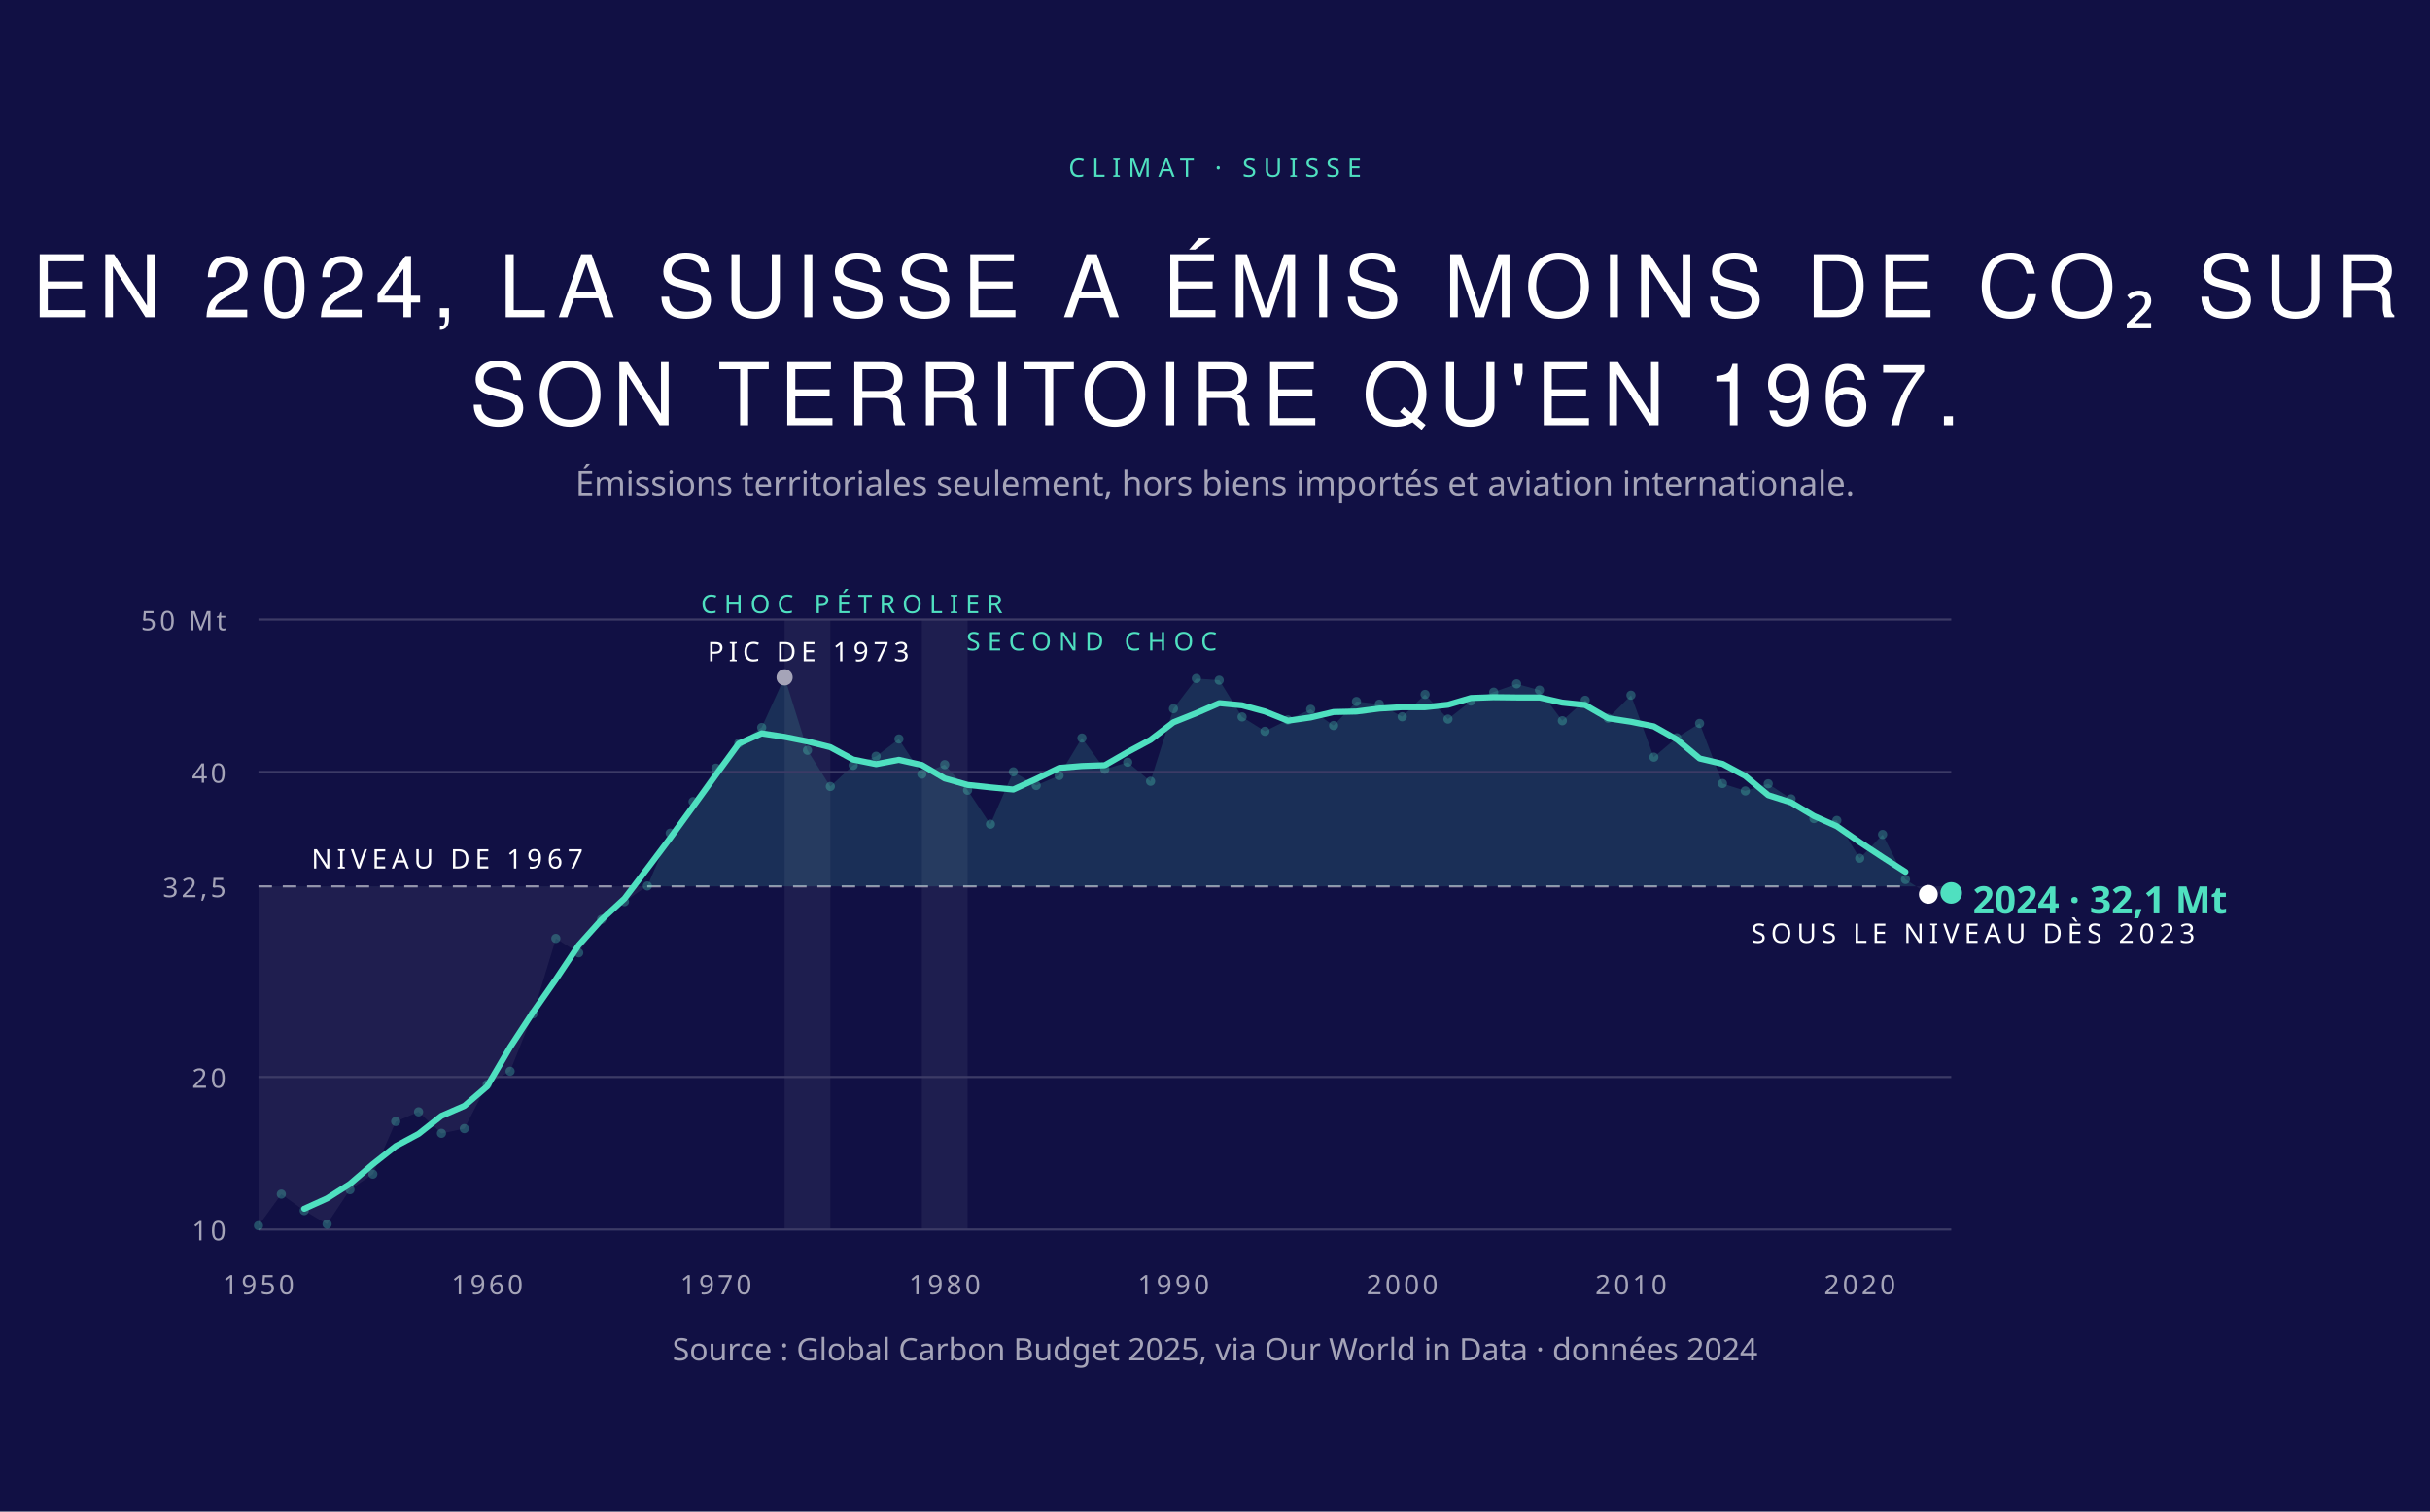
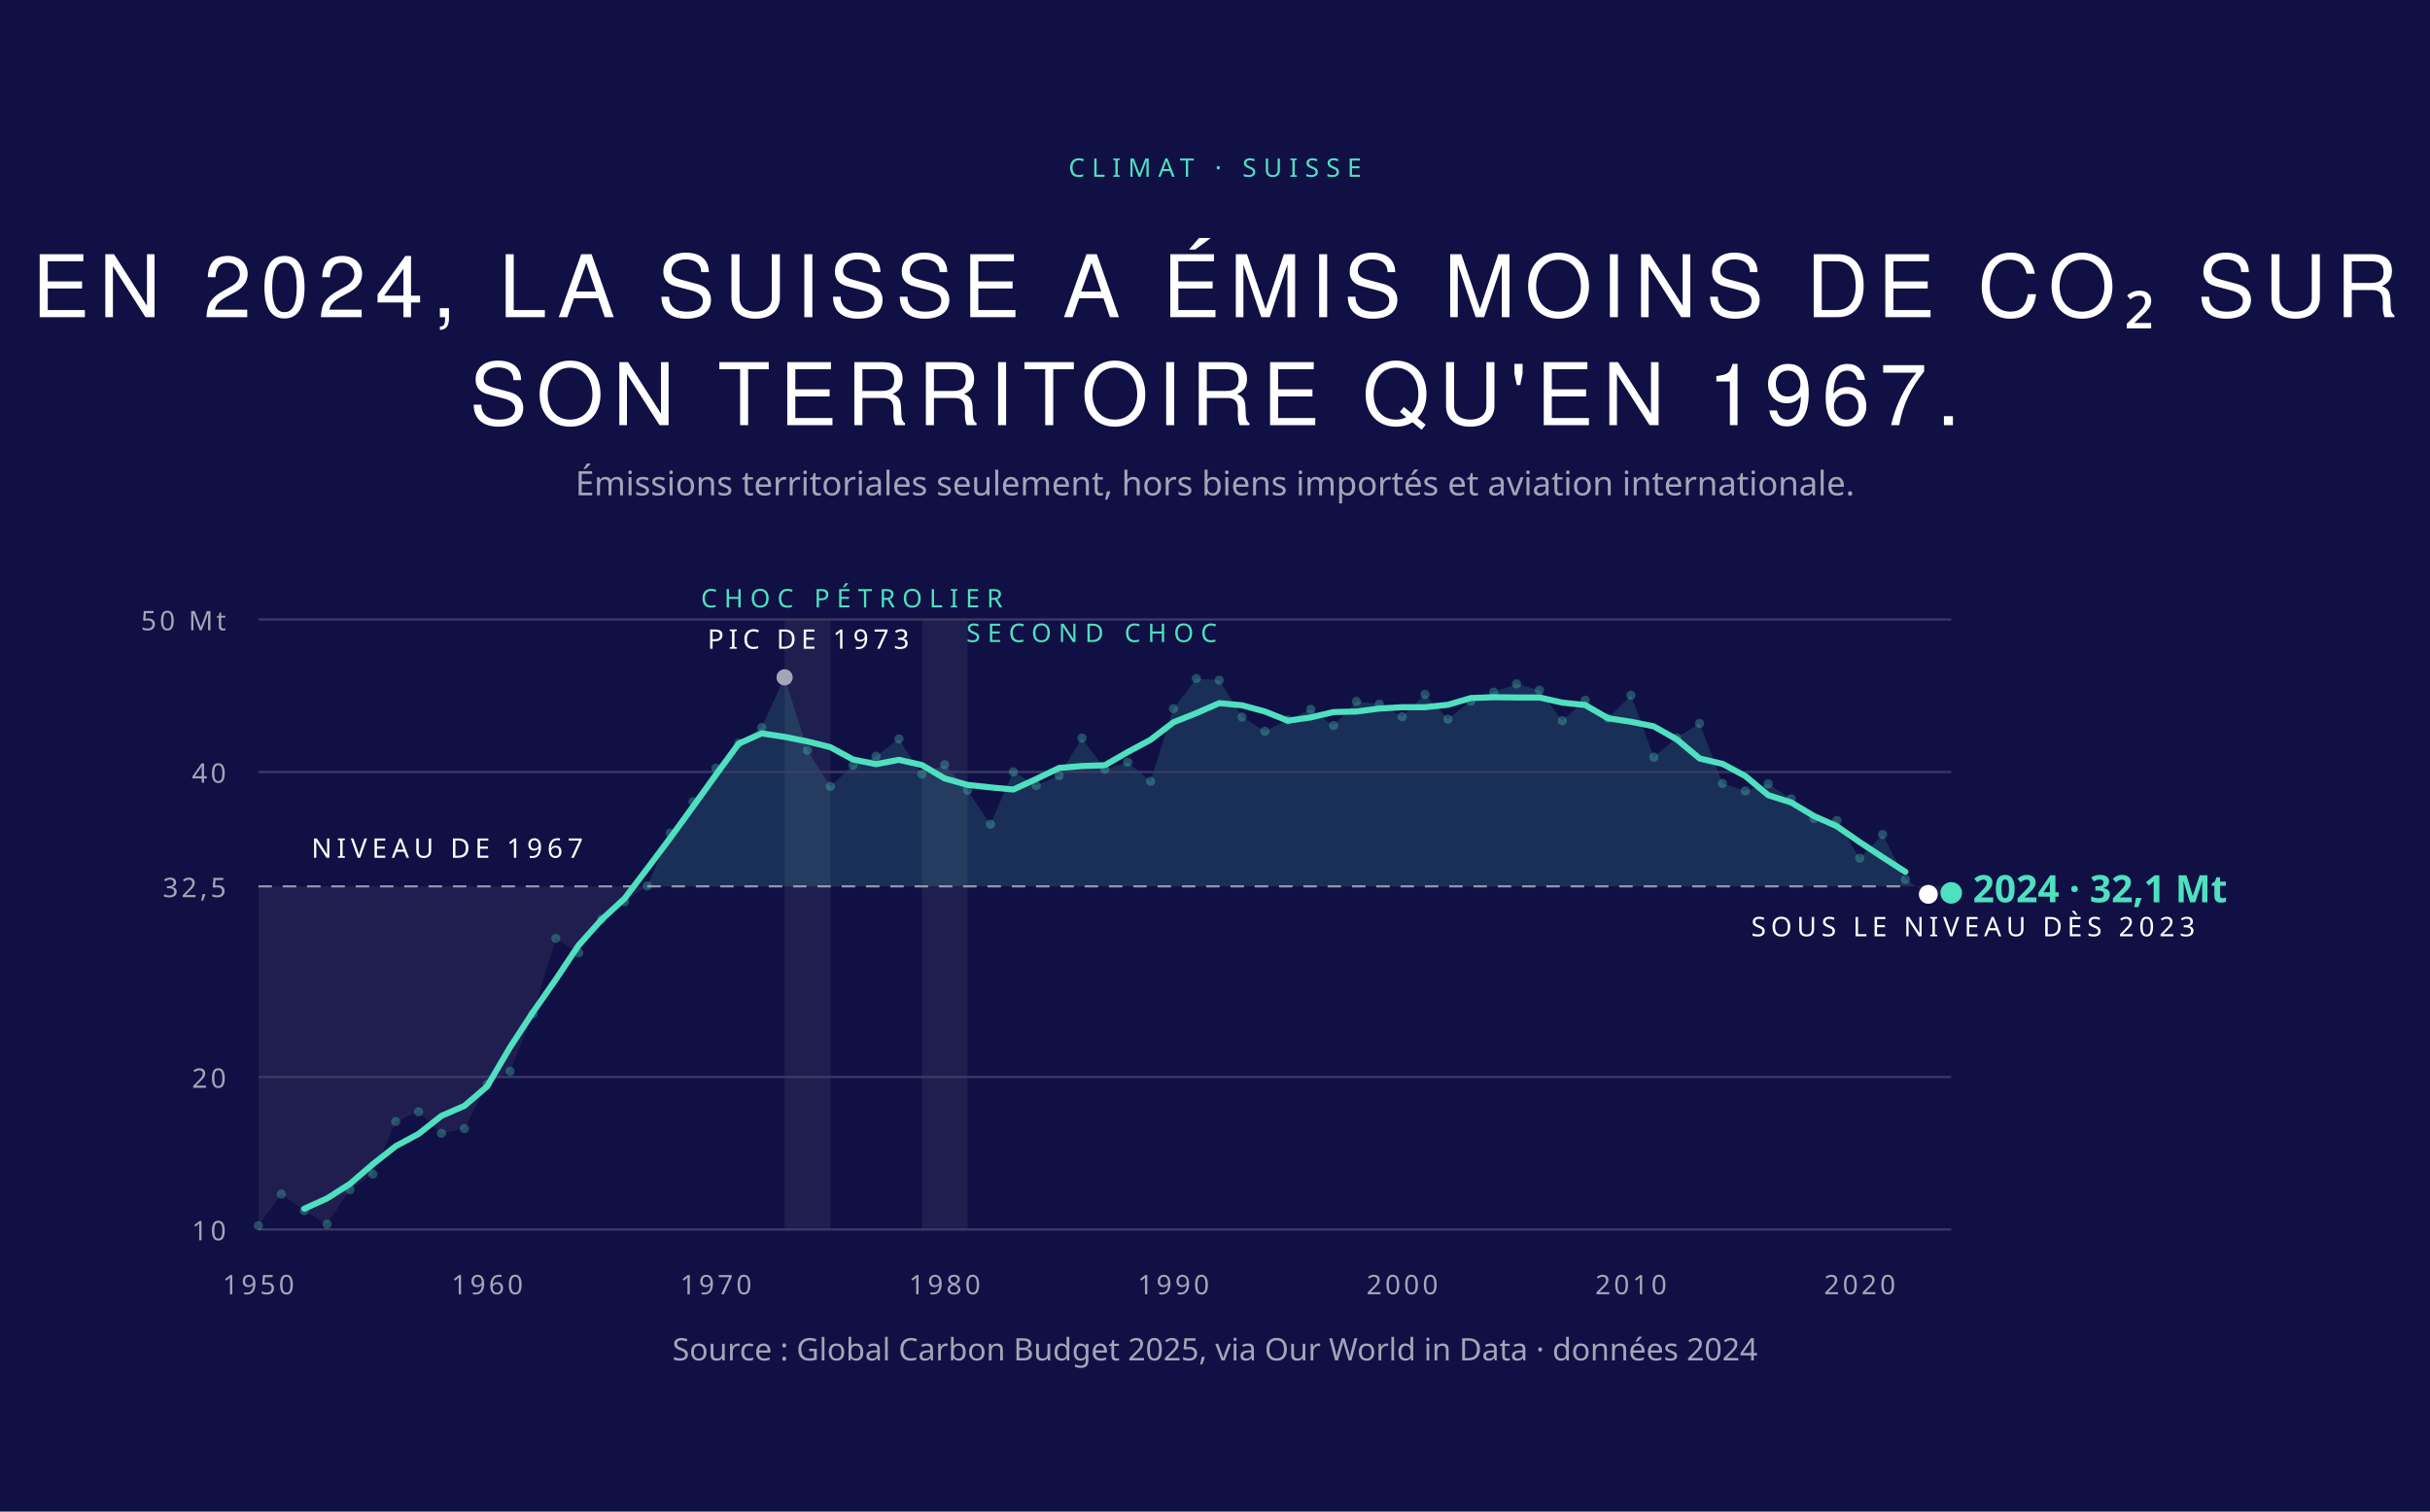
<svg xmlns="http://www.w3.org/2000/svg" width="900" height="560" viewBox="0 0 900 560" role="img">
  <defs>
    <clipPath id="above-ref">
      <rect x="95.725" y="229.5" width="626.949" height="98.875" />
    </clipPath>
    <clipPath id="below-ref">
      <rect x="95.725" y="328.375" width="626.949" height="127.125" />
    </clipPath>
  </defs>
  <rect x="0" y="0" width="900" height="560" fill="#111044" />
  <line x1="95.725" x2="704.202" y1="328.375" y2="328.375" stroke="#FFFFFF" stroke-width="0.8" stroke-dasharray="5 4" opacity="0.55" />
  <text x="450" y="65.5" fill="#4FE0C0" font-family="Futura" font-size="9.5" font-weight="500" letter-spacing="2.6" text-anchor="middle">CLIMAT · SUISSE</text>
  <text x="450" y="117.5" fill="#FFFFFF" font-family="Helvetica Neue" font-size="32" font-weight="400" font-style="normal" letter-spacing="3.4" text-anchor="middle">EN 2024, LA SUISSE A ÉMIS MOINS DE CO₂ SUR</text>
  <text x="450" y="157.5" fill="#FFFFFF" font-family="Helvetica Neue" font-size="32" font-weight="400" font-style="normal" letter-spacing="3.4" text-anchor="middle">SON TERRITOIRE QU'EN 1967.</text>
  <text x="450" y="183.5" fill="#a5a4b8" font-family="Avenir Next" font-size="12.5" font-weight="400" font-style="normal" text-anchor="middle">Émissions territoriales seulement, hors biens importés et aviation internationale.</text>
  <text x="450" y="504" fill="#a5a4b8" font-family="Avenir Next" font-size="11.5" font-weight="400" font-style="normal" text-anchor="middle">Source : Global Carbon Budget 2025, via Our World in Data · données 2024</text>
  <rect x="290.587" y="229.5" width="16.945" height="226" fill="#a5a4b8" opacity="0.09" />
  <rect x="341.421" y="229.5" width="16.945" height="226" fill="#a5a4b8" opacity="0.09" />
  <g>
    <path d="M95.7,454.1L104.2,442.4L112.7,448.5L121.1,453.5L129.6,440.7L138.1,435L146.6,415.5L155,411.9L163.5,419.9L172,418.1L180.4,401.8L188.9,396.9L197.4,375.6L205.9,347.7L214.3,353L222.8,340.6L231.3,334L239.8,328.2L248.2,308.7L256.7,297L265.2,284.6L273.6,275.3L282.1,269.5L290.6,250.9L299.1,278L307.5,291.4L316,283.5L324.5,280.2L332.9,273.8L341.4,286.8L349.9,283.3L358.4,292.8L366.8,305.4L375.3,285.9L383.8,291L392.3,287.3L400.7,273.4L409.2,285L417.7,282.4L426.1,289.5L434.6,262.6L443.1,251.4L451.6,252L460,265.6L468.5,270.9L477,266.7L485.4,262.8L493.9,268.8L502.4,259.9L510.9,260.9L519.3,265.5L527.8,257.3L536.3,266.4L544.8,259.7L553.2,256.4L561.7,253.4L570.2,255.7L578.6,267L587.1,259.4L595.6,266.1L604.1,257.6L612.5,280.5L621,273.3L629.5,268L638,290.3L646.4,293L654.9,290.4L663.4,296L671.8,303.3L680.3,304L688.8,318L697.3,309.2L705.7,325.8L714.2,331.3L722.7,330.8L722.7,328.4L714.2,328.4L705.7,328.4L697.3,328.4L688.8,328.4L680.3,328.4L671.8,328.4L663.4,328.4L654.9,328.4L646.4,328.4L638,328.4L629.5,328.4L621,328.4L612.5,328.4L604.1,328.4L595.6,328.4L587.1,328.4L578.6,328.4L570.2,328.4L561.7,328.4L553.2,328.4L544.8,328.4L536.3,328.4L527.8,328.4L519.3,328.4L510.9,328.4L502.4,328.4L493.9,328.4L485.4,328.4L477,328.4L468.5,328.4L460,328.4L451.6,328.4L443.1,328.4L434.6,328.4L426.1,328.4L417.7,328.4L409.2,328.4L400.7,328.4L392.3,328.4L383.8,328.4L375.3,328.4L366.8,328.4L358.4,328.4L349.9,328.4L341.4,328.4L332.9,328.4L324.5,328.4L316,328.4L307.5,328.4L299.1,328.4L290.6,328.4L282.1,328.4L273.6,328.4L265.2,328.4L256.7,328.4L248.2,328.4L239.8,328.4L231.3,328.4L222.8,328.4L214.3,328.4L205.9,328.4L197.4,328.4L188.9,328.4L180.4,328.4L172,328.4L163.5,328.4L155,328.4L146.6,328.4L138.1,328.4L129.6,328.4L121.1,328.4L112.7,328.4L104.2,328.4L95.7,328.4Z" fill="#4FE0C0" opacity="0.15" clip-path="url(#above-ref)" />
    <path d="M95.7,454.1L104.2,442.4L112.7,448.5L121.1,453.5L129.6,440.7L138.1,435L146.6,415.5L155,411.9L163.5,419.9L172,418.1L180.4,401.8L188.9,396.9L197.4,375.6L205.9,347.7L214.3,353L222.8,340.6L231.3,334L239.8,328.2L248.2,308.7L256.7,297L265.2,284.6L273.6,275.3L282.1,269.5L290.6,250.9L299.1,278L307.5,291.4L316,283.5L324.5,280.2L332.9,273.8L341.4,286.8L349.9,283.3L358.4,292.8L366.8,305.4L375.3,285.9L383.8,291L392.3,287.3L400.7,273.4L409.2,285L417.7,282.4L426.1,289.5L434.6,262.6L443.1,251.4L451.6,252L460,265.6L468.5,270.9L477,266.7L485.4,262.8L493.9,268.8L502.4,259.9L510.9,260.9L519.3,265.5L527.8,257.3L536.3,266.4L544.8,259.7L553.2,256.4L561.7,253.4L570.2,255.7L578.6,267L587.1,259.4L595.6,266.1L604.1,257.6L612.5,280.5L621,273.3L629.5,268L638,290.3L646.4,293L654.9,290.4L663.4,296L671.8,303.3L680.3,304L688.8,318L697.3,309.2L705.7,325.8L714.2,331.3L722.7,330.8L722.7,328.4L714.2,328.4L705.7,328.4L697.3,328.4L688.8,328.4L680.3,328.4L671.8,328.4L663.4,328.4L654.9,328.4L646.4,328.4L638,328.4L629.5,328.4L621,328.4L612.5,328.4L604.1,328.4L595.6,328.4L587.1,328.4L578.6,328.4L570.2,328.4L561.7,328.4L553.2,328.4L544.8,328.4L536.3,328.4L527.8,328.4L519.3,328.4L510.9,328.4L502.4,328.4L493.9,328.4L485.4,328.4L477,328.4L468.5,328.4L460,328.4L451.6,328.4L443.1,328.4L434.6,328.4L426.1,328.4L417.7,328.4L409.2,328.4L400.7,328.4L392.3,328.4L383.8,328.4L375.3,328.4L366.8,328.4L358.4,328.4L349.9,328.4L341.4,328.4L332.9,328.4L324.5,328.4L316,328.4L307.5,328.4L299.1,328.4L290.6,328.4L282.1,328.4L273.6,328.4L265.2,328.4L256.7,328.4L248.2,328.4L239.8,328.4L231.3,328.4L222.8,328.4L214.3,328.4L205.9,328.4L197.4,328.4L188.9,328.4L180.4,328.4L172,328.4L163.5,328.4L155,328.4L146.6,328.4L138.1,328.4L129.6,328.4L121.1,328.4L112.7,328.4L104.2,328.4L95.7,328.4Z" fill="#a5a4b8" opacity="0.1" clip-path="url(#below-ref)" />
  </g>
  <g>
    <line x1="95.725" x2="722.674" y1="455.5" y2="455.5" stroke="#3c3b66" stroke-width="0.8" />
    <text x="83.725" y="459.5" fill="#a5a4b8" font-family="Futura" font-size="10" font-weight="400" letter-spacing="1.2" text-anchor="end">10</text>
  </g>
  <g>
    <line x1="95.725" x2="722.674" y1="399" y2="399" stroke="#3c3b66" stroke-width="0.8" />
    <text x="83.725" y="403" fill="#a5a4b8" font-family="Futura" font-size="10" font-weight="400" letter-spacing="1.2" text-anchor="end">20</text>
  </g>
  <g>
    <text x="83.725" y="332.375" fill="#a5a4b8" font-family="Futura" font-size="10" font-weight="400" letter-spacing="1.2" text-anchor="end">32,5</text>
  </g>
  <g>
    <line x1="95.725" x2="722.674" y1="286" y2="286" stroke="#3c3b66" stroke-width="0.8" />
    <text x="83.725" y="290" fill="#a5a4b8" font-family="Futura" font-size="10" font-weight="400" letter-spacing="1.2" text-anchor="end">40</text>
  </g>
  <g>
    <line x1="95.725" x2="722.674" y1="229.5" y2="229.5" stroke="#3c3b66" stroke-width="0.8" />
    <text x="83.725" y="233.5" fill="#a5a4b8" font-family="Futura" font-size="10" font-weight="400" letter-spacing="1.2" text-anchor="end">50 Mt</text>
  </g>
  <text x="95.725" y="479.5" fill="#a5a4b8" font-family="Futura" font-size="10" font-weight="400" letter-spacing="1.2" text-anchor="middle">1950</text>
  <text x="180.447" y="479.5" fill="#a5a4b8" font-family="Futura" font-size="10" font-weight="400" letter-spacing="1.2" text-anchor="middle">1960</text>
  <text x="265.17" y="479.5" fill="#a5a4b8" font-family="Futura" font-size="10" font-weight="400" letter-spacing="1.2" text-anchor="middle">1970</text>
  <text x="349.893" y="479.5" fill="#a5a4b8" font-family="Futura" font-size="10" font-weight="400" letter-spacing="1.2" text-anchor="middle">1980</text>
  <text x="434.616" y="479.5" fill="#a5a4b8" font-family="Futura" font-size="10" font-weight="400" letter-spacing="1.2" text-anchor="middle">1990</text>
  <text x="519.339" y="479.5" fill="#a5a4b8" font-family="Futura" font-size="10" font-weight="400" letter-spacing="1.2" text-anchor="middle">2000</text>
  <text x="604.062" y="479.5" fill="#a5a4b8" font-family="Futura" font-size="10" font-weight="400" letter-spacing="1.2" text-anchor="middle">2010</text>
  <text x="688.785" y="479.5" fill="#a5a4b8" font-family="Futura" font-size="10" font-weight="400" letter-spacing="1.2" text-anchor="middle">2020</text>
  <g>
    <circle cx="95.725" cy="454.081" r="1.7" fill="#4FE0C0" opacity="0.3" />
    <circle cx="104.197" cy="442.389" r="1.7" fill="#4FE0C0" opacity="0.3" />
    <circle cx="112.669" cy="448.498" r="1.7" fill="#4FE0C0" opacity="0.3" />
    <circle cx="121.141" cy="453.513" r="1.7" fill="#4FE0C0" opacity="0.3" />
    <circle cx="129.614" cy="440.745" r="1.7" fill="#4FE0C0" opacity="0.3" />
    <circle cx="138.086" cy="434.976" r="1.7" fill="#4FE0C0" opacity="0.3" />
    <circle cx="146.558" cy="415.481" r="1.7" fill="#4FE0C0" opacity="0.3" />
    <circle cx="155.031" cy="411.904" r="1.7" fill="#4FE0C0" opacity="0.3" />
    <circle cx="163.503" cy="419.866" r="1.7" fill="#4FE0C0" opacity="0.3" />
    <circle cx="171.975" cy="418.117" r="1.7" fill="#4FE0C0" opacity="0.3" />
    <circle cx="180.447" cy="401.751" r="1.7" fill="#4FE0C0" opacity="0.3" />
    <circle cx="188.92" cy="396.878" r="1.7" fill="#4FE0C0" opacity="0.3" />
    <circle cx="197.392" cy="375.639" r="1.7" fill="#4FE0C0" opacity="0.3" />
    <circle cx="205.864" cy="347.67" r="1.7" fill="#4FE0C0" opacity="0.3" />
    <circle cx="214.337" cy="352.988" r="1.7" fill="#4FE0C0" opacity="0.3" />
    <circle cx="222.809" cy="340.579" r="1.7" fill="#4FE0C0" opacity="0.3" />
    <circle cx="231.281" cy="334.044" r="1.7" fill="#4FE0C0" opacity="0.3" />
    <circle cx="239.754" cy="328.222" r="1.7" fill="#4FE0C0" opacity="0.3" />
    <circle cx="248.226" cy="308.664" r="1.7" fill="#4FE0C0" opacity="0.3" />
    <circle cx="256.698" cy="296.993" r="1.7" fill="#4FE0C0" opacity="0.3" />
    <circle cx="265.17" cy="284.578" r="1.7" fill="#4FE0C0" opacity="0.3" />
    <circle cx="273.643" cy="275.3" r="1.7" fill="#4FE0C0" opacity="0.3" />
    <circle cx="282.115" cy="269.523" r="1.7" fill="#4FE0C0" opacity="0.3" />
    <circle cx="290.587" cy="250.942" r="1.7" fill="#4FE0C0" opacity="0.3" />
    <circle cx="299.06" cy="277.951" r="1.7" fill="#4FE0C0" opacity="0.3" />
    <circle cx="307.532" cy="291.37" r="1.7" fill="#4FE0C0" opacity="0.3" />
    <circle cx="316.004" cy="283.544" r="1.7" fill="#4FE0C0" opacity="0.3" />
    <circle cx="324.476" cy="280.176" r="1.7" fill="#4FE0C0" opacity="0.3" />
    <circle cx="332.949" cy="273.767" r="1.7" fill="#4FE0C0" opacity="0.3" />
    <circle cx="341.421" cy="286.802" r="1.7" fill="#4FE0C0" opacity="0.3" />
    <circle cx="349.893" cy="283.278" r="1.7" fill="#4FE0C0" opacity="0.3" />
    <circle cx="358.366" cy="292.769" r="1.7" fill="#4FE0C0" opacity="0.3" />
    <circle cx="366.838" cy="305.352" r="1.7" fill="#4FE0C0" opacity="0.3" />
    <circle cx="375.31" cy="285.94" r="1.7" fill="#4FE0C0" opacity="0.3" />
    <circle cx="383.782" cy="291.019" r="1.7" fill="#4FE0C0" opacity="0.3" />
    <circle cx="392.255" cy="287.343" r="1.7" fill="#4FE0C0" opacity="0.3" />
    <circle cx="400.727" cy="273.423" r="1.7" fill="#4FE0C0" opacity="0.3" />
    <circle cx="409.199" cy="284.971" r="1.7" fill="#4FE0C0" opacity="0.3" />
    <circle cx="417.672" cy="282.385" r="1.7" fill="#4FE0C0" opacity="0.3" />
    <circle cx="426.144" cy="289.455" r="1.7" fill="#4FE0C0" opacity="0.3" />
    <circle cx="434.616" cy="262.56" r="1.7" fill="#4FE0C0" opacity="0.3" />
    <circle cx="443.088" cy="251.361" r="1.7" fill="#4FE0C0" opacity="0.3" />
    <circle cx="451.561" cy="251.998" r="1.7" fill="#4FE0C0" opacity="0.3" />
    <circle cx="460.033" cy="265.605" r="1.7" fill="#4FE0C0" opacity="0.3" />
    <circle cx="468.505" cy="270.926" r="1.7" fill="#4FE0C0" opacity="0.3" />
    <circle cx="476.978" cy="266.712" r="1.7" fill="#4FE0C0" opacity="0.3" />
    <circle cx="485.45" cy="262.796" r="1.7" fill="#4FE0C0" opacity="0.3" />
    <circle cx="493.922" cy="268.788" r="1.7" fill="#4FE0C0" opacity="0.3" />
    <circle cx="502.394" cy="259.883" r="1.7" fill="#4FE0C0" opacity="0.3" />
    <circle cx="510.867" cy="260.877" r="1.7" fill="#4FE0C0" opacity="0.3" />
    <circle cx="519.339" cy="265.544" r="1.7" fill="#4FE0C0" opacity="0.3" />
    <circle cx="527.811" cy="257.27" r="1.7" fill="#4FE0C0" opacity="0.3" />
    <circle cx="536.284" cy="266.411" r="1.7" fill="#4FE0C0" opacity="0.3" />
    <circle cx="544.756" cy="259.724" r="1.7" fill="#4FE0C0" opacity="0.3" />
    <circle cx="553.228" cy="256.444" r="1.7" fill="#4FE0C0" opacity="0.3" />
    <circle cx="561.701" cy="253.365" r="1.7" fill="#4FE0C0" opacity="0.3" />
    <circle cx="570.173" cy="255.688" r="1.7" fill="#4FE0C0" opacity="0.3" />
    <circle cx="578.645" cy="267.019" r="1.7" fill="#4FE0C0" opacity="0.3" />
    <circle cx="587.117" cy="259.44" r="1.7" fill="#4FE0C0" opacity="0.3" />
    <circle cx="595.59" cy="266.079" r="1.7" fill="#4FE0C0" opacity="0.3" />
    <circle cx="604.062" cy="257.56" r="1.7" fill="#4FE0C0" opacity="0.3" />
    <circle cx="612.534" cy="280.501" r="1.7" fill="#4FE0C0" opacity="0.3" />
    <circle cx="621.007" cy="273.332" r="1.7" fill="#4FE0C0" opacity="0.3" />
    <circle cx="629.479" cy="268.016" r="1.7" fill="#4FE0C0" opacity="0.3" />
    <circle cx="637.951" cy="290.271" r="1.7" fill="#4FE0C0" opacity="0.3" />
    <circle cx="646.423" cy="293.028" r="1.7" fill="#4FE0C0" opacity="0.3" />
    <circle cx="654.896" cy="290.38" r="1.7" fill="#4FE0C0" opacity="0.3" />
    <circle cx="663.368" cy="295.978" r="1.7" fill="#4FE0C0" opacity="0.3" />
    <circle cx="671.84" cy="303.26" r="1.7" fill="#4FE0C0" opacity="0.3" />
    <circle cx="680.313" cy="303.954" r="1.7" fill="#4FE0C0" opacity="0.3" />
    <circle cx="688.785" cy="317.961" r="1.7" fill="#4FE0C0" opacity="0.3" />
    <circle cx="697.257" cy="309.151" r="1.7" fill="#4FE0C0" opacity="0.3" />
    <circle cx="705.729" cy="325.829" r="1.7" fill="#4FE0C0" opacity="0.3" />
    <circle cx="714.202" cy="331.327" r="1.7" fill="#4FE0C0" opacity="0.3" />
    <circle cx="722.674" cy="330.795" r="1.7" fill="#4FE0C0" opacity="0.3" />
    <path d="M112.7,447.8L121.1,444L129.6,438.6L138.1,431.3L146.6,424.6L155,420.1L163.5,413.4L172,409.7L180.4,402.5L188.9,388L197.4,375L205.9,362.8L214.3,350.2L222.8,340.7L231.3,332.9L239.8,321.7L248.2,310.5L256.7,298.8L265.2,287L273.6,275.5L282.1,271.7L290.6,273L299.1,274.7L307.5,276.8L316,281.4L324.5,283.1L332.9,281.5L341.4,283.4L349.9,288.4L358.4,290.8L366.8,291.7L375.3,292.5L383.8,288.6L392.3,284.5L400.7,283.8L409.2,283.5L417.7,278.6L426.1,274.1L434.6,267.6L443.1,264.2L451.6,260.5L460,261.3L468.5,263.6L477,267L485.4,265.8L493.9,263.8L502.4,263.6L510.9,262.5L519.3,262L527.8,262L536.3,261.1L544.8,258.6L553.2,258.3L561.7,258.4L570.2,258.4L578.6,260.3L587.1,261.2L595.6,266.1L604.1,267.4L612.5,269.1L621,273.9L629.5,281L638,283L646.4,287.5L654.9,294.6L663.4,297.3L671.8,302.3L680.3,306.1L688.8,312L697.3,317.6L705.7,323" fill="none" stroke="#4FE0C0" stroke-width="2.25" stroke-linejoin="round" stroke-linecap="round" />
  </g>
  <circle cx="290.587" cy="250.942" r="3" fill="#a5a4b8" />
  <circle cx="722.674" cy="330.795" r="4" fill="#4FE0C0" />
  <circle cx="714.202" cy="331.327" r="3.5" fill="#FFFFFF" />
-   <text x="259.601" y="227.138" fill="#4FE0C0" font-family="Futura" font-size="9.5" font-weight="500" font-style="normal" letter-spacing="2.6">CHOC PÉTROLIER</text>
-   <text x="357.893" y="240.957" fill="#4FE0C0" font-family="Futura" font-size="9.5" font-weight="500" font-style="normal" letter-spacing="2.6">SECOND CHOC</text>
-   <text x="648.591" y="349.327" fill="#FFFFFF" font-family="Futura" font-size="10" font-weight="500" font-style="normal" letter-spacing="1.8">SOUS LE NIVEAU DÈS 2023</text>
-   <text x="115.351" y="321.757" fill="#FFFFFF" font-family="Futura" font-size="10" font-weight="500" font-style="normal" letter-spacing="1.8">NIVEAU DE 1967</text>
-   <text x="262.042" y="244.998" fill="#FFFFFF" font-family="Futura" font-size="10" font-weight="500" font-style="normal" letter-spacing="1.8">PIC DE 1973</text>
-   <text x="730.674" y="338.383" fill="#4FE0C0" font-family="Futura" font-size="14" font-weight="600" font-style="normal" letter-spacing="0">2024 · 32,1 Mt</text>
+   <text x="259.601" y="225.032" fill="#4FE0C0" font-family="Futura" font-size="9.5" font-weight="500" font-style="normal" letter-spacing="2.6">CHOC PÉTROLIER</text>
+   <text x="357.893" y="237.847" fill="#4FE0C0" font-family="Futura" font-size="9.5" font-weight="500" font-style="normal" letter-spacing="2.6">SECOND CHOC</text>
+   <text x="648.591" y="346.866" fill="#FFFFFF" font-family="Futura" font-size="10" font-weight="500" font-style="normal" letter-spacing="1.8">SOUS LE NIVEAU DÈS 2023</text>
+   <text x="115.351" y="317.777" fill="#FFFFFF" font-family="Futura" font-size="10" font-weight="500" font-style="normal" letter-spacing="1.8">NIVEAU DE 1967</text>
+   <text x="262.042" y="240.345" fill="#FFFFFF" font-family="Futura" font-size="10" font-weight="500" font-style="normal" letter-spacing="1.8">PIC DE 1973</text>
+   <text x="730.674" y="334.267" fill="#4FE0C0" font-family="Futura" font-size="14" font-weight="600" font-style="normal" letter-spacing="0">2024 · 32,1 Mt</text>
</svg>
